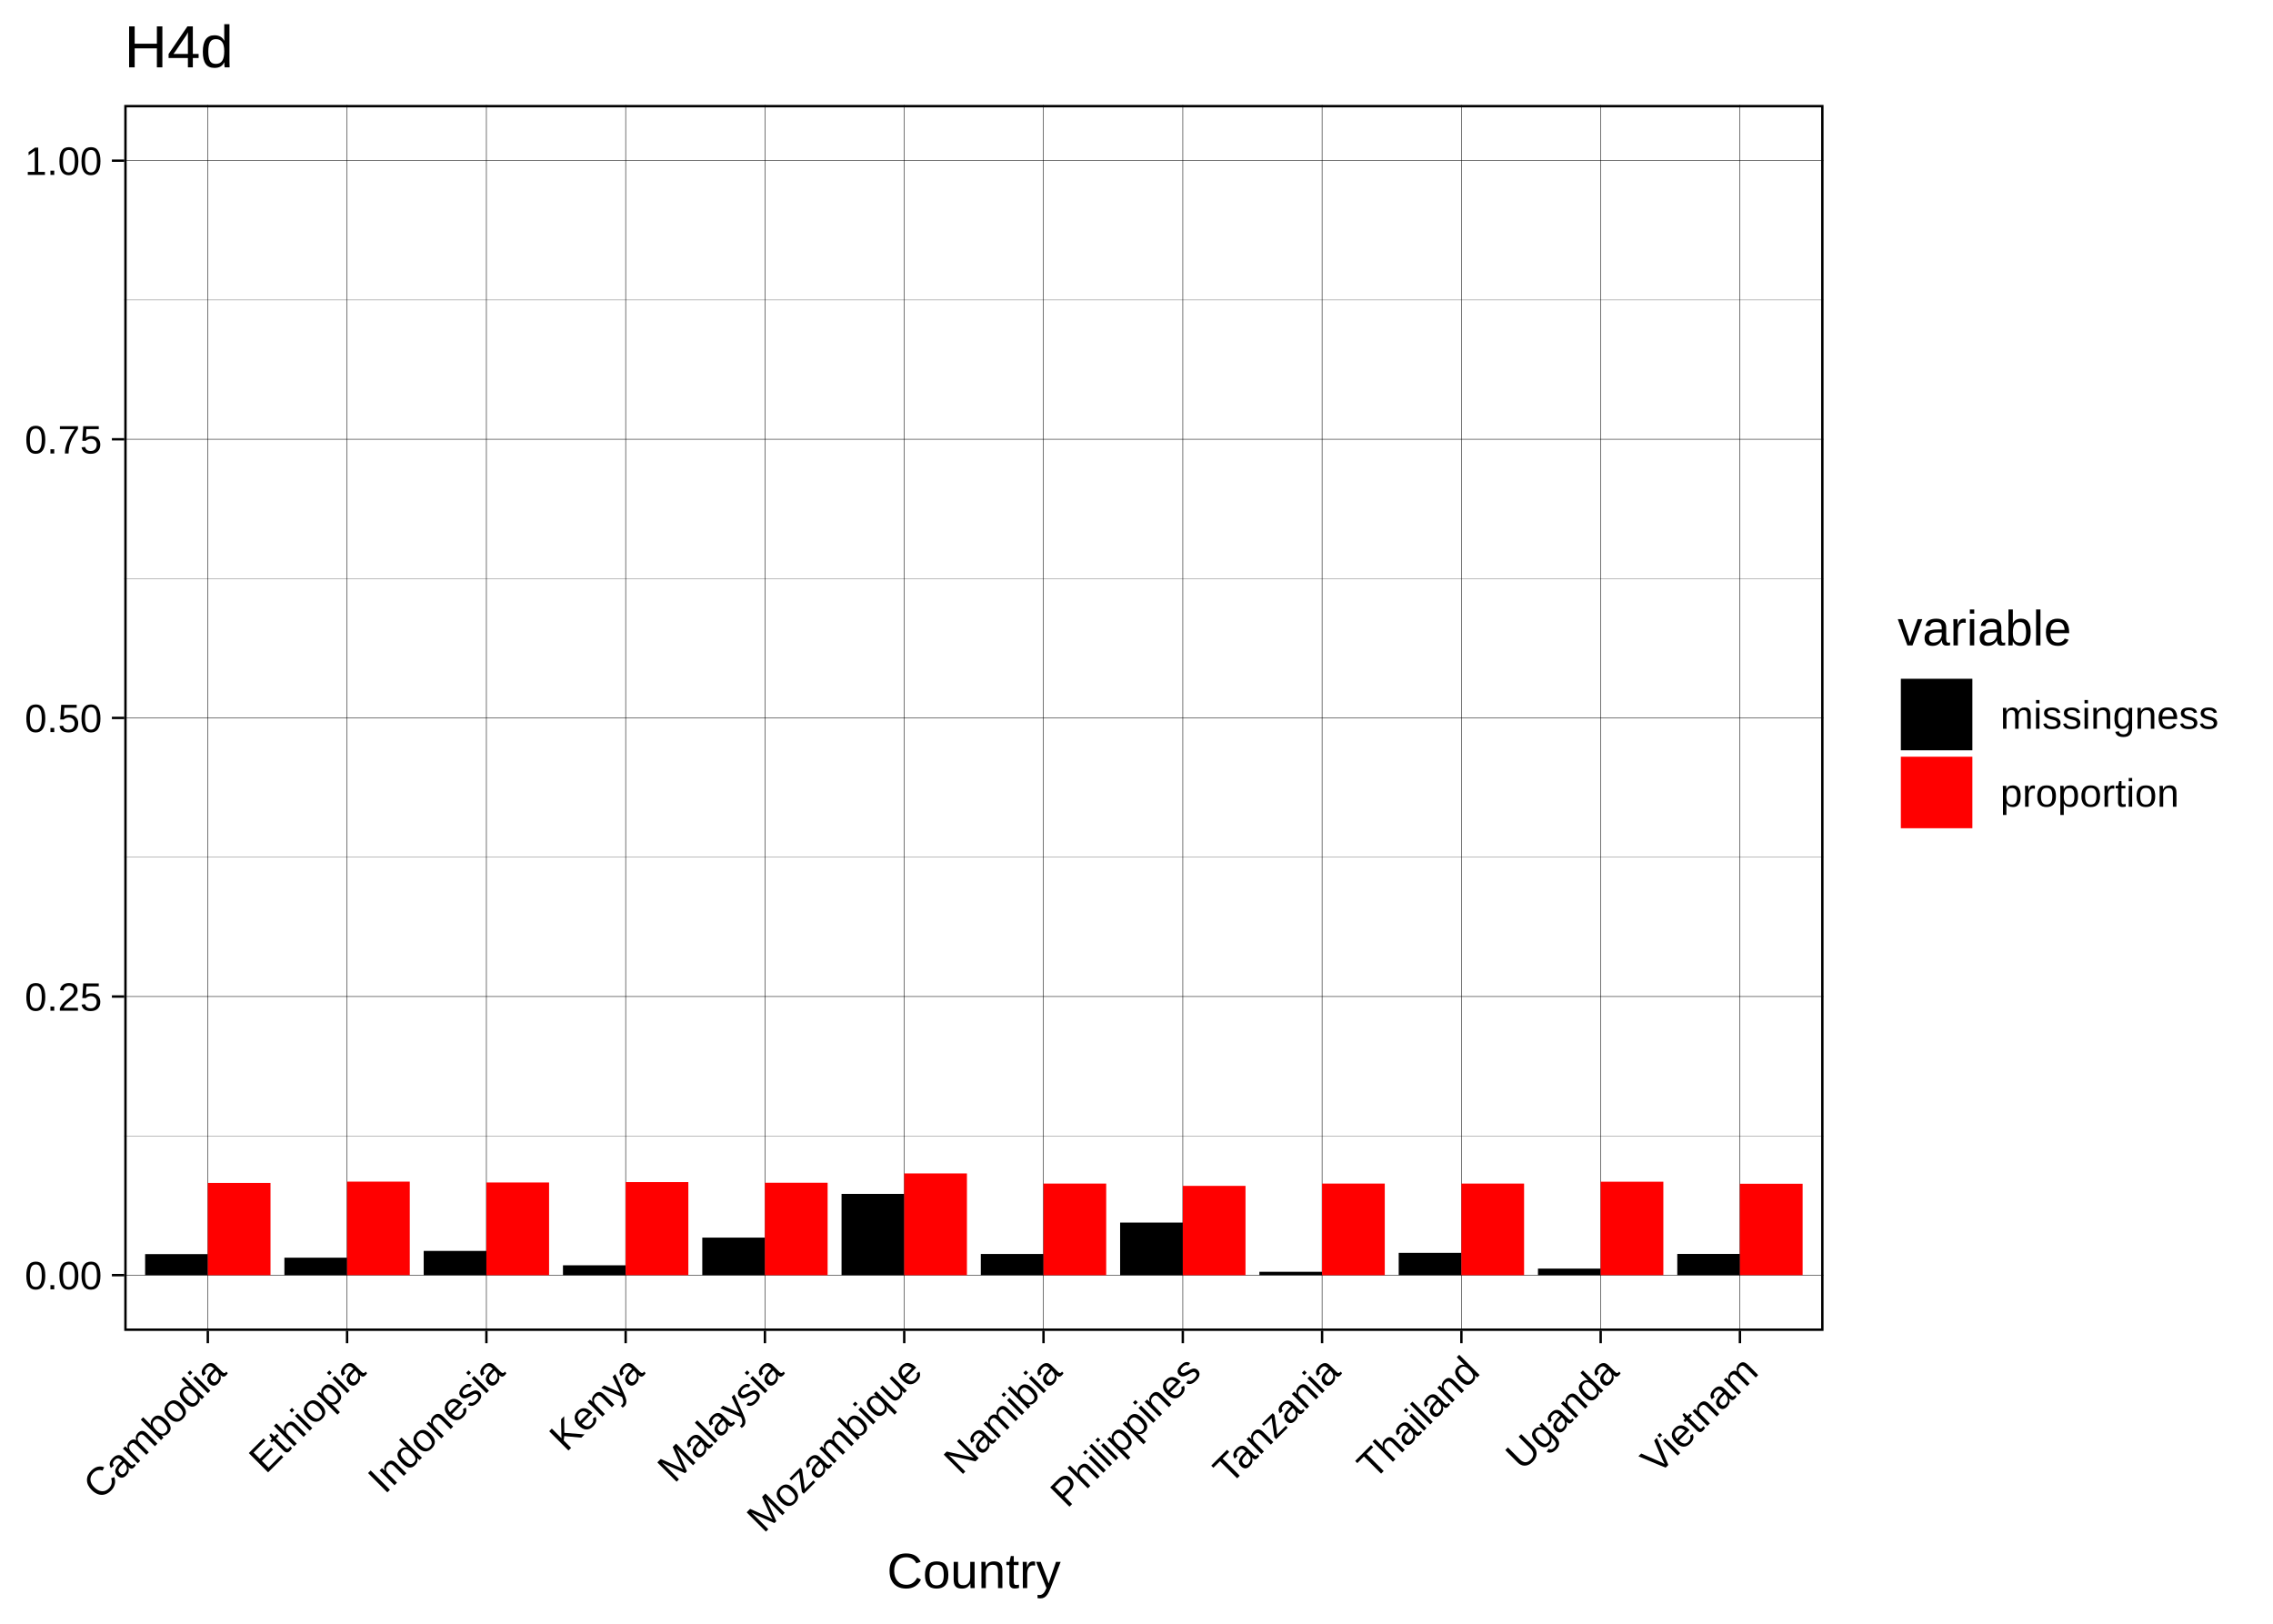
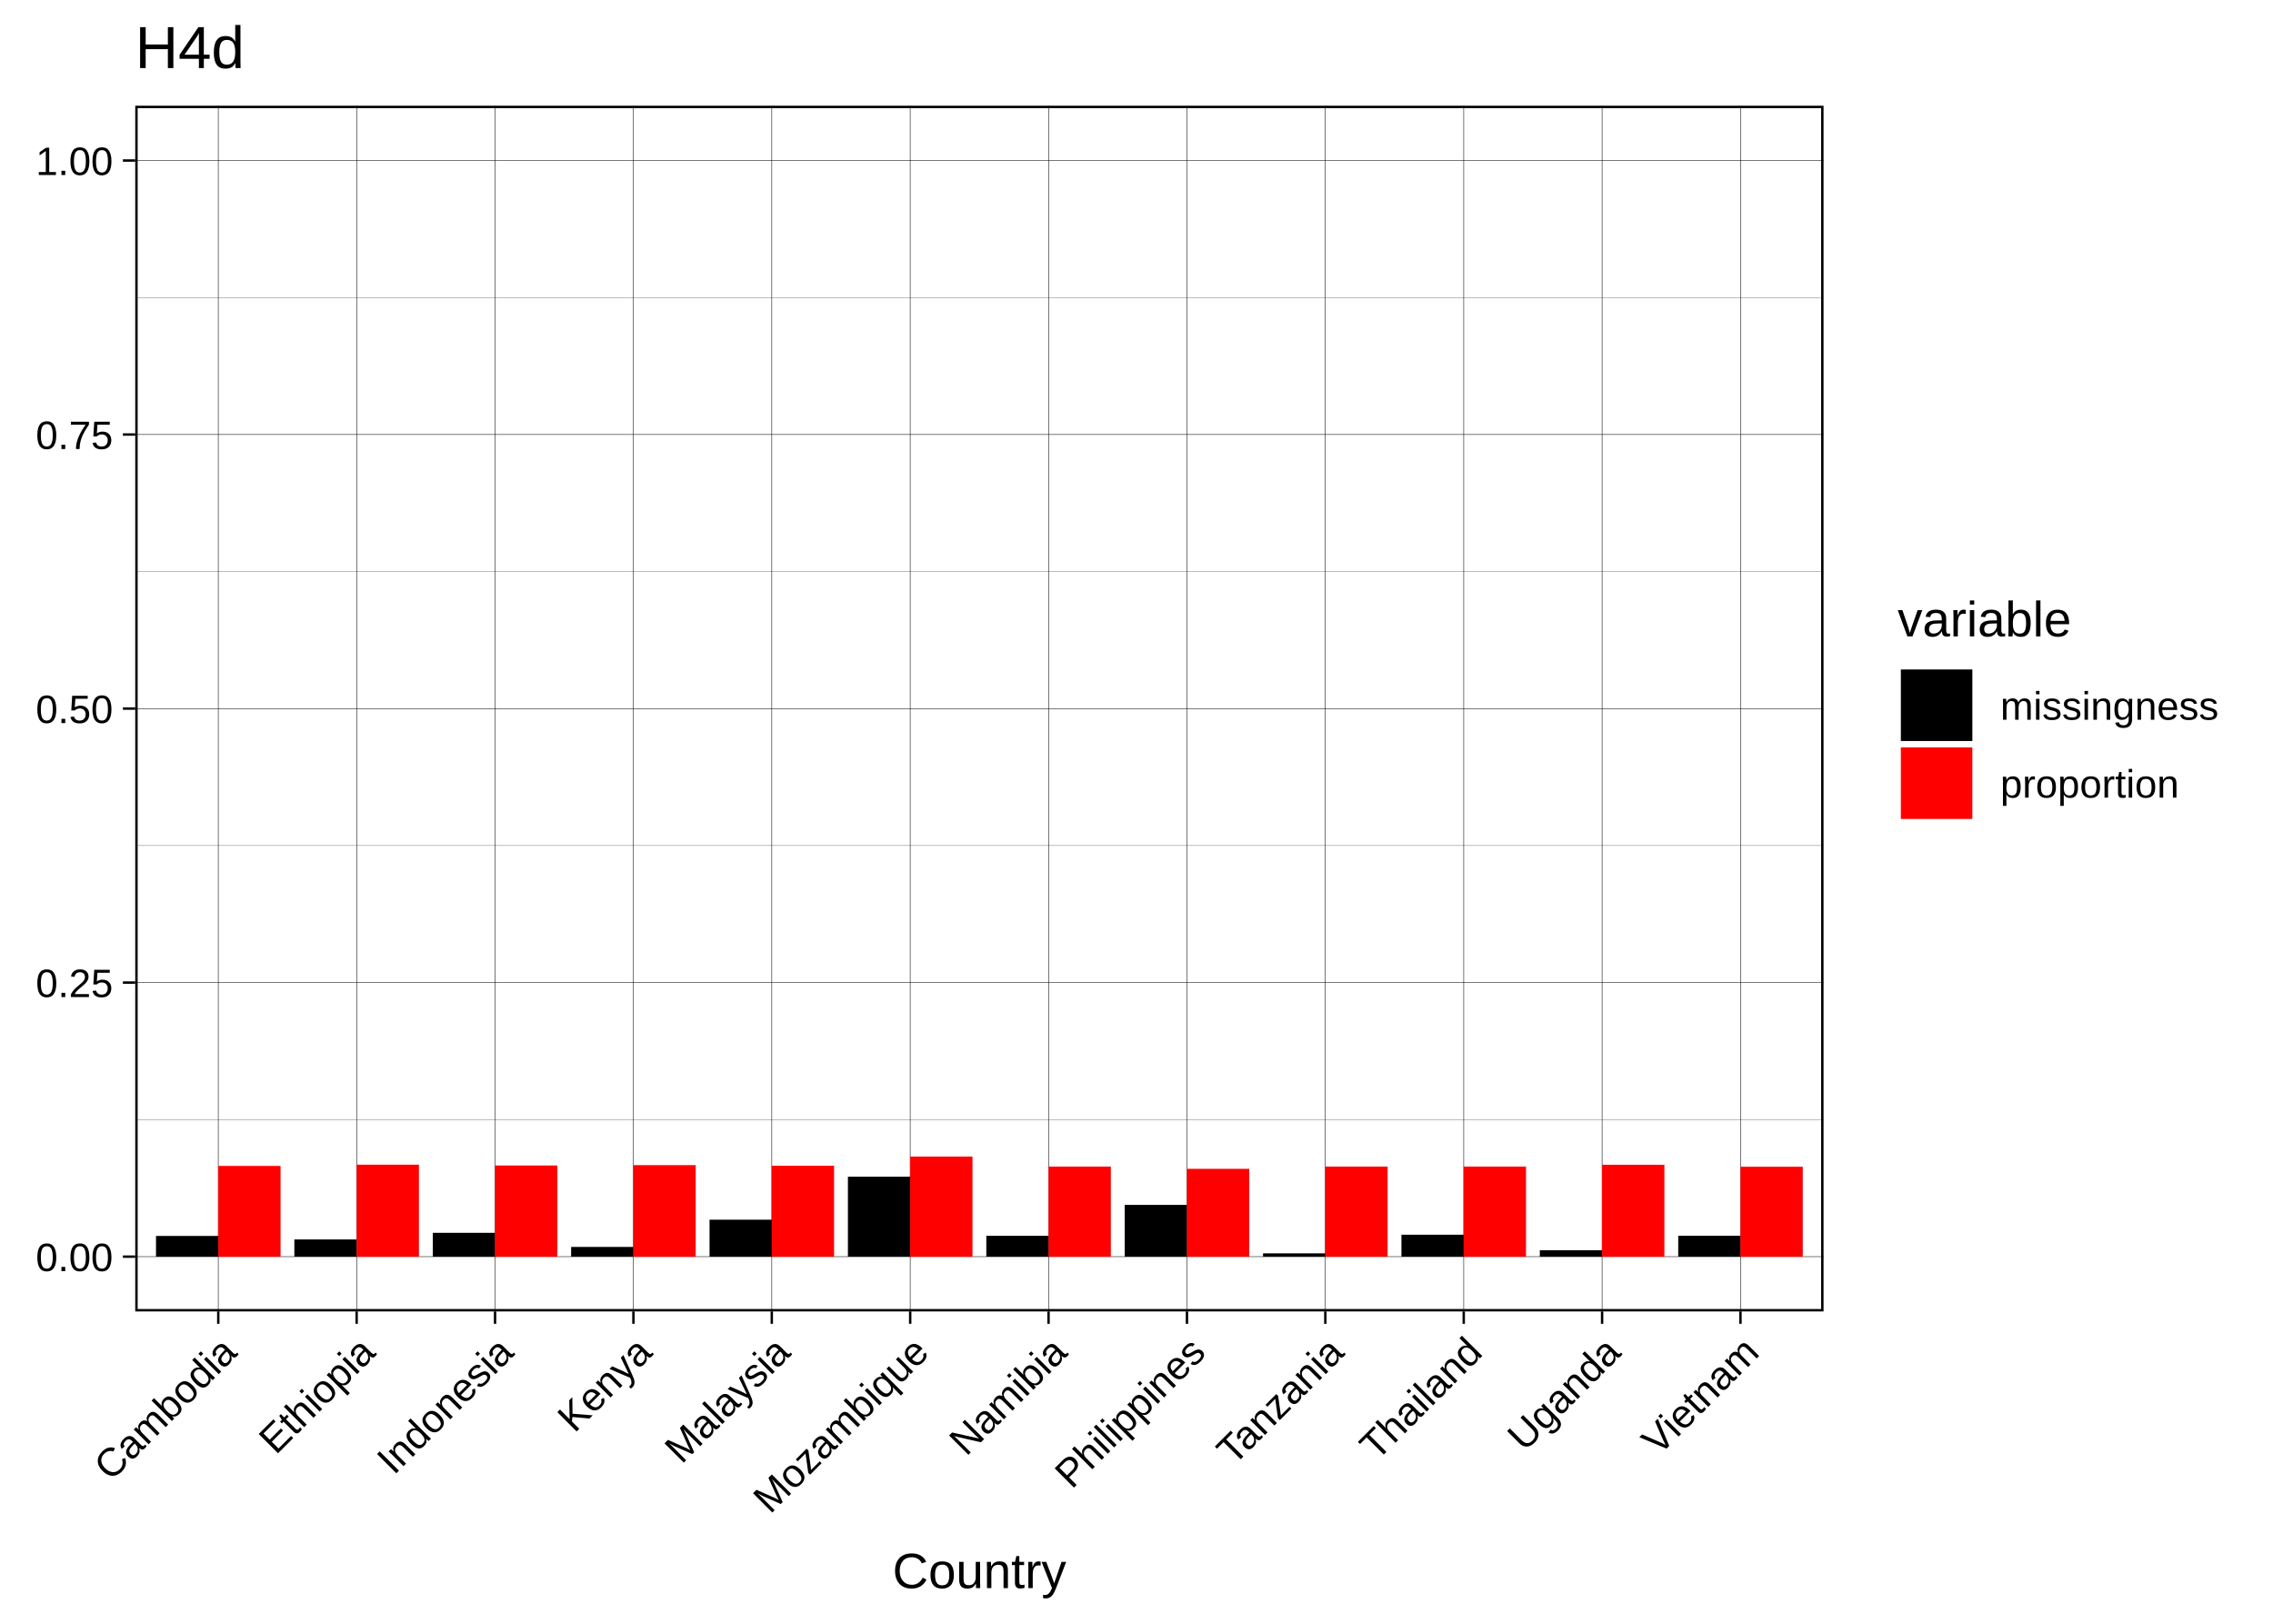
<svg xmlns="http://www.w3.org/2000/svg" class="svglite" width="504.00pt" height="360.00pt" viewBox="0 0 504.00 360.00">
  <defs>
    <style type="text/css">
    .svglite line, .svglite polyline, .svglite polygon, .svglite path, .svglite rect, .svglite circle {
      fill: none;
      stroke: #000000;
      stroke-linecap: round;
      stroke-linejoin: round;
      stroke-miterlimit: 10.00;
    }
    .svglite text {
      white-space: pre;
    }
  </style>
  </defs>
  <rect width="100%" height="100%" style="stroke: none; fill: #FFFFFF;" />
  <defs>
    <clipPath id="cpMC4wMHw1MDQuMDB8MC4wMHwzNjAuMDA=">
      <rect x="0.00" y="0.00" width="504.00" height="360.00" />
    </clipPath>
  </defs>
  <g clip-path="url(#cpMC4wMHw1MDQuMDB8MC4wMHwzNjAuMDA=)">
    <rect x="0" y="0.00" width="504.00" height="360.00" style="stroke-width: 1.07; stroke: #FFFFFF; fill: #FFFFFF;" />
  </g>
  <defs>
-     <clipPath id="cpMjcuNTV8NDA0LjMzfDIzLjI3fDI5NS4wNw==">
-       <rect x="27.55" y="23.27" width="376.79" height="271.80" />
+     <clipPath id="cpMjkuOTl8NDA0LjMzfDIzLjQ0fDI5MC43Ng==">
+       <rect x="29.99" y="23.44" width="374.35" height="267.32" />
    </clipPath>
  </defs>
-   <g clip-path="url(#cpMjcuNTV8NDA0LjMzfDIzLjI3fDI5NS4wNw==)">
-     <rect x="27.55" y="23.27" width="376.79" height="271.80" style="stroke-width: 1.07; stroke: none; fill: #FFFFFF;" />
-     <polyline points="27.55,251.83 404.33,251.83 " style="stroke-width: 0.053; stroke-linecap: butt;" />
-     <polyline points="27.55,190.05 404.33,190.05 " style="stroke-width: 0.053; stroke-linecap: butt;" />
-     <polyline points="27.55,128.28 404.33,128.28 " style="stroke-width: 0.053; stroke-linecap: butt;" />
-     <polyline points="27.55,66.51 404.33,66.51 " style="stroke-width: 0.053; stroke-linecap: butt;" />
-     <polyline points="27.55,282.71 404.33,282.71 " style="stroke-width: 0.11; stroke-linecap: butt;" />
-     <polyline points="27.55,220.94 404.33,220.94 " style="stroke-width: 0.11; stroke-linecap: butt;" />
-     <polyline points="27.55,159.17 404.33,159.17 " style="stroke-width: 0.11; stroke-linecap: butt;" />
-     <polyline points="27.55,97.39 404.33,97.39 " style="stroke-width: 0.11; stroke-linecap: butt;" />
-     <polyline points="27.55,35.62 404.33,35.62 " style="stroke-width: 0.11; stroke-linecap: butt;" />
-     <polyline points="46.08,295.07 46.08,23.27 " style="stroke-width: 0.11; stroke-linecap: butt;" />
-     <polyline points="76.96,295.07 76.96,23.27 " style="stroke-width: 0.11; stroke-linecap: butt;" />
-     <polyline points="107.85,295.07 107.85,23.27 " style="stroke-width: 0.11; stroke-linecap: butt;" />
-     <polyline points="138.73,295.07 138.73,23.27 " style="stroke-width: 0.11; stroke-linecap: butt;" />
-     <polyline points="169.61,295.07 169.61,23.27 " style="stroke-width: 0.11; stroke-linecap: butt;" />
-     <polyline points="200.50,295.07 200.50,23.27 " style="stroke-width: 0.11; stroke-linecap: butt;" />
-     <polyline points="231.38,295.07 231.38,23.27 " style="stroke-width: 0.11; stroke-linecap: butt;" />
-     <polyline points="262.27,295.07 262.27,23.27 " style="stroke-width: 0.11; stroke-linecap: butt;" />
-     <polyline points="293.15,295.07 293.15,23.27 " style="stroke-width: 0.11; stroke-linecap: butt;" />
-     <polyline points="324.04,295.07 324.04,23.27 " style="stroke-width: 0.11; stroke-linecap: butt;" />
-     <polyline points="354.92,295.07 354.92,23.27 " style="stroke-width: 0.11; stroke-linecap: butt;" />
-     <polyline points="385.80,295.07 385.80,23.27 " style="stroke-width: 0.11; stroke-linecap: butt;" />
-     <rect x="63.06" y="278.84" width="13.90" height="3.87" style="stroke-width: 1.07; stroke: none; stroke-linecap: butt; stroke-linejoin: miter; fill: #000000;" />
-     <rect x="124.83" y="280.53" width="13.90" height="2.19" style="stroke-width: 1.07; stroke: none; stroke-linecap: butt; stroke-linejoin: miter; fill: #000000;" />
-     <rect x="186.60" y="264.70" width="13.90" height="18.02" style="stroke-width: 1.07; stroke: none; stroke-linecap: butt; stroke-linejoin: miter; fill: #000000;" />
-     <rect x="217.48" y="278.02" width="13.90" height="4.69" style="stroke-width: 1.07; stroke: none; stroke-linecap: butt; stroke-linejoin: miter; fill: #000000;" />
-     <rect x="279.25" y="281.97" width="13.90" height="0.74" style="stroke-width: 1.07; stroke: none; stroke-linecap: butt; stroke-linejoin: miter; fill: #000000;" />
-     <rect x="341.02" y="281.26" width="13.90" height="1.45" style="stroke-width: 1.07; stroke: none; stroke-linecap: butt; stroke-linejoin: miter; fill: #000000;" />
-     <rect x="32.18" y="278.05" width="13.90" height="4.66" style="stroke-width: 1.07; stroke: none; stroke-linecap: butt; stroke-linejoin: miter; fill: #000000;" />
-     <rect x="93.95" y="277.34" width="13.90" height="5.37" style="stroke-width: 1.07; stroke: none; stroke-linecap: butt; stroke-linejoin: miter; fill: #000000;" />
-     <rect x="155.72" y="274.39" width="13.90" height="8.33" style="stroke-width: 1.07; stroke: none; stroke-linecap: butt; stroke-linejoin: miter; fill: #000000;" />
-     <rect x="248.37" y="271.06" width="13.90" height="11.66" style="stroke-width: 1.07; stroke: none; stroke-linecap: butt; stroke-linejoin: miter; fill: #000000;" />
-     <rect x="310.14" y="277.77" width="13.90" height="4.94" style="stroke-width: 1.07; stroke: none; stroke-linecap: butt; stroke-linejoin: miter; fill: #000000;" />
-     <rect x="371.91" y="278.01" width="13.90" height="4.70" style="stroke-width: 1.07; stroke: none; stroke-linecap: butt; stroke-linejoin: miter; fill: #000000;" />
-     <rect x="76.96" y="261.98" width="13.90" height="20.73" style="stroke-width: 1.07; stroke: none; stroke-linecap: butt; stroke-linejoin: miter; fill: #FF0000;" />
-     <rect x="138.73" y="262.08" width="13.90" height="20.63" style="stroke-width: 1.07; stroke: none; stroke-linecap: butt; stroke-linejoin: miter; fill: #FF0000;" />
-     <rect x="200.50" y="260.16" width="13.90" height="22.56" style="stroke-width: 1.07; stroke: none; stroke-linecap: butt; stroke-linejoin: miter; fill: #FF0000;" />
-     <rect x="231.38" y="262.41" width="13.90" height="20.31" style="stroke-width: 1.07; stroke: none; stroke-linecap: butt; stroke-linejoin: miter; fill: #FF0000;" />
-     <rect x="293.15" y="262.41" width="13.90" height="20.31" style="stroke-width: 1.07; stroke: none; stroke-linecap: butt; stroke-linejoin: miter; fill: #FF0000;" />
-     <rect x="354.92" y="262.00" width="13.90" height="20.71" style="stroke-width: 1.07; stroke: none; stroke-linecap: butt; stroke-linejoin: miter; fill: #FF0000;" />
-     <rect x="46.08" y="262.27" width="13.90" height="20.45" style="stroke-width: 1.07; stroke: none; stroke-linecap: butt; stroke-linejoin: miter; fill: #FF0000;" />
-     <rect x="107.85" y="262.17" width="13.90" height="20.55" style="stroke-width: 1.07; stroke: none; stroke-linecap: butt; stroke-linejoin: miter; fill: #FF0000;" />
-     <rect x="169.61" y="262.23" width="13.90" height="20.49" style="stroke-width: 1.07; stroke: none; stroke-linecap: butt; stroke-linejoin: miter; fill: #FF0000;" />
-     <rect x="262.27" y="262.92" width="13.90" height="19.80" style="stroke-width: 1.07; stroke: none; stroke-linecap: butt; stroke-linejoin: miter; fill: #FF0000;" />
-     <rect x="324.04" y="262.41" width="13.90" height="20.31" style="stroke-width: 1.07; stroke: none; stroke-linecap: butt; stroke-linejoin: miter; fill: #FF0000;" />
-     <rect x="385.80" y="262.45" width="13.90" height="20.26" style="stroke-width: 1.07; stroke: none; stroke-linecap: butt; stroke-linejoin: miter; fill: #FF0000;" />
-     <rect x="27.55" y="23.27" width="376.79" height="271.80" style="stroke-width: 1.07;" />
+   <g clip-path="url(#cpMjkuOTl8NDA0LjMzfDIzLjQ0fDI5MC43Ng==)">
+     <rect x="29.99" y="23.44" width="374.35" height="267.32" style="stroke-width: 1.07; stroke: none; fill: #FFFFFF;" />
+     <polyline points="29.99,248.23 404.33,248.23 " style="stroke-width: 0.053; stroke-linecap: butt;" />
+     <polyline points="29.99,187.48 404.33,187.48 " style="stroke-width: 0.053; stroke-linecap: butt;" />
+     <polyline points="29.99,126.72 404.33,126.72 " style="stroke-width: 0.053; stroke-linecap: butt;" />
+     <polyline points="29.99,65.97 404.33,65.97 " style="stroke-width: 0.053; stroke-linecap: butt;" />
+     <polyline points="29.99,278.61 404.33,278.61 " style="stroke-width: 0.11; stroke-linecap: butt;" />
+     <polyline points="29.99,217.85 404.33,217.85 " style="stroke-width: 0.11; stroke-linecap: butt;" />
+     <polyline points="29.99,157.10 404.33,157.10 " style="stroke-width: 0.11; stroke-linecap: butt;" />
+     <polyline points="29.99,96.34 404.33,96.34 " style="stroke-width: 0.11; stroke-linecap: butt;" />
+     <polyline points="29.99,35.59 404.33,35.59 " style="stroke-width: 0.11; stroke-linecap: butt;" />
+     <polyline points="48.40,290.76 48.40,23.44 " style="stroke-width: 0.11; stroke-linecap: butt;" />
+     <polyline points="79.08,290.76 79.08,23.44 " style="stroke-width: 0.11; stroke-linecap: butt;" />
+     <polyline points="109.77,290.76 109.77,23.44 " style="stroke-width: 0.11; stroke-linecap: butt;" />
+     <polyline points="140.45,290.76 140.45,23.44 " style="stroke-width: 0.11; stroke-linecap: butt;" />
+     <polyline points="171.13,290.76 171.13,23.44 " style="stroke-width: 0.11; stroke-linecap: butt;" />
+     <polyline points="201.82,290.76 201.82,23.44 " style="stroke-width: 0.11; stroke-linecap: butt;" />
+     <polyline points="232.50,290.76 232.50,23.44 " style="stroke-width: 0.11; stroke-linecap: butt;" />
+     <polyline points="263.19,290.76 263.19,23.44 " style="stroke-width: 0.11; stroke-linecap: butt;" />
+     <polyline points="293.87,290.76 293.87,23.44 " style="stroke-width: 0.11; stroke-linecap: butt;" />
+     <polyline points="324.56,290.76 324.56,23.44 " style="stroke-width: 0.11; stroke-linecap: butt;" />
+     <polyline points="355.24,290.76 355.24,23.44 " style="stroke-width: 0.11; stroke-linecap: butt;" />
+     <polyline points="385.92,290.76 385.92,23.44 " style="stroke-width: 0.11; stroke-linecap: butt;" />
+     <rect x="65.27" y="274.80" width="13.81" height="3.81" style="stroke-width: 1.07; stroke: none; stroke-linecap: butt; stroke-linejoin: miter; fill: #000000;" />
+     <rect x="126.64" y="276.46" width="13.81" height="2.15" style="stroke-width: 1.07; stroke: none; stroke-linecap: butt; stroke-linejoin: miter; fill: #000000;" />
+     <rect x="188.01" y="260.89" width="13.81" height="17.72" style="stroke-width: 1.07; stroke: none; stroke-linecap: butt; stroke-linejoin: miter; fill: #000000;" />
+     <rect x="218.70" y="273.99" width="13.81" height="4.62" style="stroke-width: 1.07; stroke: none; stroke-linecap: butt; stroke-linejoin: miter; fill: #000000;" />
+     <rect x="280.06" y="277.88" width="13.81" height="0.73" style="stroke-width: 1.07; stroke: none; stroke-linecap: butt; stroke-linejoin: miter; fill: #000000;" />
+     <rect x="341.43" y="277.18" width="13.81" height="1.43" style="stroke-width: 1.07; stroke: none; stroke-linecap: butt; stroke-linejoin: miter; fill: #000000;" />
+     <rect x="34.59" y="274.02" width="13.81" height="4.59" style="stroke-width: 1.07; stroke: none; stroke-linecap: butt; stroke-linejoin: miter; fill: #000000;" />
+     <rect x="95.96" y="273.33" width="13.81" height="5.28" style="stroke-width: 1.07; stroke: none; stroke-linecap: butt; stroke-linejoin: miter; fill: #000000;" />
+     <rect x="157.33" y="270.42" width="13.81" height="8.19" style="stroke-width: 1.07; stroke: none; stroke-linecap: butt; stroke-linejoin: miter; fill: #000000;" />
+     <rect x="249.38" y="267.14" width="13.81" height="11.47" style="stroke-width: 1.07; stroke: none; stroke-linecap: butt; stroke-linejoin: miter; fill: #000000;" />
+     <rect x="310.75" y="273.75" width="13.81" height="4.86" style="stroke-width: 1.07; stroke: none; stroke-linecap: butt; stroke-linejoin: miter; fill: #000000;" />
+     <rect x="372.12" y="273.98" width="13.81" height="4.63" style="stroke-width: 1.07; stroke: none; stroke-linecap: butt; stroke-linejoin: miter; fill: #000000;" />
+     <rect x="79.08" y="258.22" width="13.81" height="20.39" style="stroke-width: 1.07; stroke: none; stroke-linecap: butt; stroke-linejoin: miter; fill: #FF0000;" />
+     <rect x="140.45" y="258.32" width="13.81" height="20.29" style="stroke-width: 1.07; stroke: none; stroke-linecap: butt; stroke-linejoin: miter; fill: #FF0000;" />
+     <rect x="201.82" y="256.42" width="13.81" height="22.19" style="stroke-width: 1.07; stroke: none; stroke-linecap: butt; stroke-linejoin: miter; fill: #FF0000;" />
+     <rect x="232.50" y="258.64" width="13.81" height="19.97" style="stroke-width: 1.07; stroke: none; stroke-linecap: butt; stroke-linejoin: miter; fill: #FF0000;" />
+     <rect x="293.87" y="258.64" width="13.81" height="19.97" style="stroke-width: 1.07; stroke: none; stroke-linecap: butt; stroke-linejoin: miter; fill: #FF0000;" />
+     <rect x="355.24" y="258.24" width="13.81" height="20.37" style="stroke-width: 1.07; stroke: none; stroke-linecap: butt; stroke-linejoin: miter; fill: #FF0000;" />
+     <rect x="48.40" y="258.50" width="13.81" height="20.11" style="stroke-width: 1.07; stroke: none; stroke-linecap: butt; stroke-linejoin: miter; fill: #FF0000;" />
+     <rect x="109.77" y="258.40" width="13.81" height="20.21" style="stroke-width: 1.07; stroke: none; stroke-linecap: butt; stroke-linejoin: miter; fill: #FF0000;" />
+     <rect x="171.13" y="258.46" width="13.81" height="20.15" style="stroke-width: 1.07; stroke: none; stroke-linecap: butt; stroke-linejoin: miter; fill: #FF0000;" />
+     <rect x="263.19" y="259.14" width="13.81" height="19.47" style="stroke-width: 1.07; stroke: none; stroke-linecap: butt; stroke-linejoin: miter; fill: #FF0000;" />
+     <rect x="324.56" y="258.64" width="13.81" height="19.97" style="stroke-width: 1.07; stroke: none; stroke-linecap: butt; stroke-linejoin: miter; fill: #FF0000;" />
+     <rect x="385.92" y="258.68" width="13.81" height="19.93" style="stroke-width: 1.07; stroke: none; stroke-linecap: butt; stroke-linejoin: miter; fill: #FF0000;" />
+     <rect x="29.99" y="23.44" width="374.35" height="267.32" style="stroke-width: 1.07;" />
  </g>
  <g clip-path="url(#cpMC4wMHw1MDQuMDB8MC4wMHwzNjAuMDA=)">
-     <text x="22.62" y="285.86" text-anchor="end" style="font-size: 8.80px; font-family: &quot;Arial&quot;;" textLength="17.14px" lengthAdjust="spacingAndGlyphs">0.00</text>
-     <text x="22.62" y="224.09" text-anchor="end" style="font-size: 8.80px; font-family: &quot;Arial&quot;;" textLength="17.14px" lengthAdjust="spacingAndGlyphs">0.25</text>
-     <text x="22.62" y="162.32" text-anchor="end" style="font-size: 8.80px; font-family: &quot;Arial&quot;;" textLength="17.14px" lengthAdjust="spacingAndGlyphs">0.50</text>
-     <text x="22.62" y="100.54" text-anchor="end" style="font-size: 8.80px; font-family: &quot;Arial&quot;;" textLength="17.14px" lengthAdjust="spacingAndGlyphs">0.75</text>
-     <text x="22.62" y="38.77" text-anchor="end" style="font-size: 8.80px; font-family: &quot;Arial&quot;;" textLength="17.14px" lengthAdjust="spacingAndGlyphs">1.00</text>
-     <polyline points="24.81,282.71 27.55,282.71 " style="stroke-width: 0.53; stroke-linecap: butt;" />
-     <polyline points="24.81,220.94 27.55,220.94 " style="stroke-width: 0.53; stroke-linecap: butt;" />
-     <polyline points="24.81,159.17 27.55,159.17 " style="stroke-width: 0.53; stroke-linecap: butt;" />
-     <polyline points="24.81,97.39 27.55,97.39 " style="stroke-width: 0.53; stroke-linecap: butt;" />
-     <polyline points="24.81,35.62 27.55,35.62 " style="stroke-width: 0.53; stroke-linecap: butt;" />
-     <polyline points="46.08,297.81 46.08,295.07 " style="stroke-width: 0.53; stroke-linecap: butt;" />
-     <polyline points="76.96,297.81 76.96,295.07 " style="stroke-width: 0.53; stroke-linecap: butt;" />
-     <polyline points="107.85,297.81 107.85,295.07 " style="stroke-width: 0.53; stroke-linecap: butt;" />
-     <polyline points="138.73,297.81 138.73,295.07 " style="stroke-width: 0.53; stroke-linecap: butt;" />
-     <polyline points="169.61,297.81 169.61,295.07 " style="stroke-width: 0.53; stroke-linecap: butt;" />
-     <polyline points="200.50,297.81 200.50,295.07 " style="stroke-width: 0.53; stroke-linecap: butt;" />
-     <polyline points="231.38,297.81 231.38,295.07 " style="stroke-width: 0.53; stroke-linecap: butt;" />
-     <polyline points="262.27,297.81 262.27,295.07 " style="stroke-width: 0.53; stroke-linecap: butt;" />
-     <polyline points="293.15,297.81 293.15,295.07 " style="stroke-width: 0.53; stroke-linecap: butt;" />
-     <polyline points="324.04,297.81 324.04,295.07 " style="stroke-width: 0.53; stroke-linecap: butt;" />
-     <polyline points="354.92,297.81 354.92,295.07 " style="stroke-width: 0.53; stroke-linecap: butt;" />
-     <polyline points="385.80,297.81 385.80,295.07 " style="stroke-width: 0.53; stroke-linecap: butt;" />
-     <text transform="translate(50.53,304.46) rotate(-45)" text-anchor="end" style="font-size: 8.80px; font-family: &quot;Arial&quot;;" textLength="40.11px" lengthAdjust="spacingAndGlyphs">Cambodia</text>
-     <text transform="translate(81.42,304.46) rotate(-45)" text-anchor="end" style="font-size: 8.80px; font-family: &quot;Arial&quot;;" textLength="31.80px" lengthAdjust="spacingAndGlyphs">Ethiopia</text>
-     <text transform="translate(112.30,304.46) rotate(-45)" text-anchor="end" style="font-size: 8.80px; font-family: &quot;Arial&quot;;" textLength="38.17px" lengthAdjust="spacingAndGlyphs">Indonesia</text>
-     <text transform="translate(143.18,304.46) rotate(-45)" text-anchor="end" style="font-size: 8.80px; font-family: &quot;Arial&quot;;" textLength="24.96px" lengthAdjust="spacingAndGlyphs">Kenya</text>
-     <text transform="translate(174.07,304.46) rotate(-45)" text-anchor="end" style="font-size: 8.80px; font-family: &quot;Arial&quot;;" textLength="34.72px" lengthAdjust="spacingAndGlyphs">Malaysia</text>
-     <text transform="translate(204.95,304.46) rotate(-45)" text-anchor="end" style="font-size: 8.80px; font-family: &quot;Arial&quot;;" textLength="50.39px" lengthAdjust="spacingAndGlyphs">Mozambique</text>
-     <text transform="translate(235.84,304.46) rotate(-45)" text-anchor="end" style="font-size: 8.80px; font-family: &quot;Arial&quot;;" textLength="32.27px" lengthAdjust="spacingAndGlyphs">Namibia</text>
-     <text transform="translate(266.72,304.46) rotate(-45)" text-anchor="end" style="font-size: 8.80px; font-family: &quot;Arial&quot;;" textLength="42.55px" lengthAdjust="spacingAndGlyphs">Philippines</text>
-     <text transform="translate(297.61,304.46) rotate(-45)" text-anchor="end" style="font-size: 8.80px; font-family: &quot;Arial&quot;;" textLength="35.23px" lengthAdjust="spacingAndGlyphs">Tanzania</text>
-     <text transform="translate(328.49,304.46) rotate(-45)" text-anchor="end" style="font-size: 8.80px; font-family: &quot;Arial&quot;;" textLength="33.75px" lengthAdjust="spacingAndGlyphs">Thailand</text>
-     <text transform="translate(359.37,304.46) rotate(-45)" text-anchor="end" style="font-size: 8.80px; font-family: &quot;Arial&quot;;" textLength="30.83px" lengthAdjust="spacingAndGlyphs">Uganda</text>
-     <text transform="translate(390.26,304.46) rotate(-45)" text-anchor="end" style="font-size: 8.80px; font-family: &quot;Arial&quot;;" textLength="32.13px" lengthAdjust="spacingAndGlyphs">Vietnam</text>
-     <text x="215.94" y="352.10" text-anchor="middle" style="font-size: 11.00px; font-family: &quot;Arial&quot;;" textLength="38.53px" lengthAdjust="spacingAndGlyphs">Country</text>
-     <rect x="415.29" y="128.51" width="83.23" height="61.32" style="stroke-width: 1.07; stroke: none; fill: #FFFFFF;" />
-     <text x="420.77" y="143.09" style="font-size: 11.00px; font-family: &quot;Arial&quot;;" textLength="38.53px" lengthAdjust="spacingAndGlyphs">variable</text>
-     <rect x="420.77" y="149.79" width="17.28" height="17.28" style="stroke-width: 1.07; stroke: none; fill: #FFFFFF;" />
-     <rect x="421.48" y="150.49" width="15.86" height="15.86" style="stroke-width: 1.07; stroke: none; stroke-linecap: butt; stroke-linejoin: miter; fill: #000000;" />
-     <rect x="420.77" y="167.07" width="17.28" height="17.28" style="stroke-width: 1.07; stroke: none; fill: #FFFFFF;" />
-     <rect x="421.48" y="167.77" width="15.86" height="15.86" style="stroke-width: 1.07; stroke: none; stroke-linecap: butt; stroke-linejoin: miter; fill: #FF0000;" />
-     <text x="443.53" y="161.58" style="font-size: 8.80px; font-family: &quot;Arial&quot;;" textLength="48.41px" lengthAdjust="spacingAndGlyphs">missingness</text>
-     <text x="443.53" y="178.86" style="font-size: 8.80px; font-family: &quot;Arial&quot;;" textLength="39.64px" lengthAdjust="spacingAndGlyphs">proportion</text>
-     <text x="27.55" y="14.93" style="font-size: 13.20px; font-family: &quot;Arial&quot;;" textLength="24.20px" lengthAdjust="spacingAndGlyphs">H4d</text>
+     <text x="25.06" y="281.82" text-anchor="end" style="font-size: 8.80px; font-family: &quot;Liberation Sans&quot;;" textLength="19.58px" lengthAdjust="spacingAndGlyphs">0.00</text>
+     <text x="25.06" y="221.06" text-anchor="end" style="font-size: 8.80px; font-family: &quot;Liberation Sans&quot;;" textLength="19.58px" lengthAdjust="spacingAndGlyphs">0.25</text>
+     <text x="25.06" y="160.31" text-anchor="end" style="font-size: 8.80px; font-family: &quot;Liberation Sans&quot;;" textLength="19.58px" lengthAdjust="spacingAndGlyphs">0.50</text>
+     <text x="25.06" y="99.55" text-anchor="end" style="font-size: 8.80px; font-family: &quot;Liberation Sans&quot;;" textLength="19.58px" lengthAdjust="spacingAndGlyphs">0.75</text>
+     <text x="25.06" y="38.80" text-anchor="end" style="font-size: 8.80px; font-family: &quot;Liberation Sans&quot;;" textLength="19.58px" lengthAdjust="spacingAndGlyphs">1.00</text>
+     <polyline points="27.25,278.61 29.99,278.61 " style="stroke-width: 0.53; stroke-linecap: butt;" />
+     <polyline points="27.25,217.85 29.99,217.85 " style="stroke-width: 0.53; stroke-linecap: butt;" />
+     <polyline points="27.25,157.10 29.99,157.10 " style="stroke-width: 0.53; stroke-linecap: butt;" />
+     <polyline points="27.25,96.34 29.99,96.34 " style="stroke-width: 0.53; stroke-linecap: butt;" />
+     <polyline points="27.25,35.59 29.99,35.59 " style="stroke-width: 0.53; stroke-linecap: butt;" />
+     <polyline points="48.40,293.50 48.40,290.76 " style="stroke-width: 0.53; stroke-linecap: butt;" />
+     <polyline points="79.08,293.50 79.08,290.76 " style="stroke-width: 0.53; stroke-linecap: butt;" />
+     <polyline points="109.77,293.50 109.77,290.76 " style="stroke-width: 0.53; stroke-linecap: butt;" />
+     <polyline points="140.45,293.50 140.45,290.76 " style="stroke-width: 0.53; stroke-linecap: butt;" />
+     <polyline points="171.13,293.50 171.13,290.76 " style="stroke-width: 0.53; stroke-linecap: butt;" />
+     <polyline points="201.82,293.50 201.82,290.76 " style="stroke-width: 0.53; stroke-linecap: butt;" />
+     <polyline points="232.50,293.50 232.50,290.76 " style="stroke-width: 0.53; stroke-linecap: butt;" />
+     <polyline points="263.19,293.50 263.19,290.76 " style="stroke-width: 0.53; stroke-linecap: butt;" />
+     <polyline points="293.87,293.50 293.87,290.76 " style="stroke-width: 0.53; stroke-linecap: butt;" />
+     <polyline points="324.56,293.50 324.56,290.76 " style="stroke-width: 0.53; stroke-linecap: butt;" />
+     <polyline points="355.24,293.50 355.24,290.76 " style="stroke-width: 0.53; stroke-linecap: butt;" />
+     <polyline points="385.92,293.50 385.92,290.76 " style="stroke-width: 0.53; stroke-linecap: butt;" />
+     <text transform="translate(52.93,300.23) rotate(-45)" text-anchor="end" style="font-size: 8.80px; font-family: &quot;Liberation Sans&quot;;" textLength="44.50px" lengthAdjust="spacingAndGlyphs">Cambodia</text>
+     <text transform="translate(83.62,300.23) rotate(-45)" text-anchor="end" style="font-size: 8.80px; font-family: &quot;Liberation Sans&quot;;" textLength="35.84px" lengthAdjust="spacingAndGlyphs">Ethiopia</text>
+     <text transform="translate(114.30,300.23) rotate(-45)" text-anchor="end" style="font-size: 8.80px; font-family: &quot;Liberation Sans&quot;;" textLength="42.55px" lengthAdjust="spacingAndGlyphs">Indonesia</text>
+     <text transform="translate(144.99,300.23) rotate(-45)" text-anchor="end" style="font-size: 8.80px; font-family: &quot;Liberation Sans&quot;;" textLength="26.91px" lengthAdjust="spacingAndGlyphs">Kenya</text>
+     <text transform="translate(175.67,300.23) rotate(-45)" text-anchor="end" style="font-size: 8.80px; font-family: &quot;Liberation Sans&quot;;" textLength="38.46px" lengthAdjust="spacingAndGlyphs">Malaysia</text>
+     <text transform="translate(206.36,300.23) rotate(-45)" text-anchor="end" style="font-size: 8.80px; font-family: &quot;Liberation Sans&quot;;" textLength="56.16px" lengthAdjust="spacingAndGlyphs">Mozambique</text>
+     <text transform="translate(237.04,300.23) rotate(-45)" text-anchor="end" style="font-size: 8.80px; font-family: &quot;Liberation Sans&quot;;" textLength="36.42px" lengthAdjust="spacingAndGlyphs">Namibia</text>
+     <text transform="translate(267.72,300.23) rotate(-45)" text-anchor="end" style="font-size: 8.80px; font-family: &quot;Liberation Sans&quot;;" textLength="47.42px" lengthAdjust="spacingAndGlyphs">Philippines</text>
+     <text transform="translate(298.41,300.23) rotate(-45)" text-anchor="end" style="font-size: 8.80px; font-family: &quot;Liberation Sans&quot;;" textLength="38.30px" lengthAdjust="spacingAndGlyphs">Tanzania</text>
+     <text transform="translate(329.09,300.23) rotate(-45)" text-anchor="end" style="font-size: 8.80px; font-family: &quot;Liberation Sans&quot;;" textLength="37.79px" lengthAdjust="spacingAndGlyphs">Thailand</text>
+     <text transform="translate(359.78,300.23) rotate(-45)" text-anchor="end" style="font-size: 8.80px; font-family: &quot;Liberation Sans&quot;;" textLength="33.97px" lengthAdjust="spacingAndGlyphs">Uganda</text>
+     <text transform="translate(390.46,300.23) rotate(-45)" text-anchor="end" style="font-size: 8.80px; font-family: &quot;Liberation Sans&quot;;" textLength="36.67px" lengthAdjust="spacingAndGlyphs">Vietnam</text>
+     <text x="217.16" y="352.10" text-anchor="middle" style="font-size: 11.00px; font-family: &quot;Liberation Sans&quot;;" textLength="43.70px" lengthAdjust="spacingAndGlyphs">Country</text>
+     <rect x="415.29" y="126.44" width="83.23" height="61.32" style="stroke-width: 1.07; stroke: none; fill: #FFFFFF;" />
+     <text x="420.77" y="141.09" style="font-size: 11.00px; font-family: &quot;Liberation Sans&quot;;" textLength="44.38px" lengthAdjust="spacingAndGlyphs">variable</text>
+     <rect x="420.77" y="147.72" width="17.28" height="17.28" style="stroke-width: 1.07; stroke: none; fill: #FFFFFF;" />
+     <rect x="421.48" y="148.43" width="15.86" height="15.86" style="stroke-width: 1.07; stroke: none; stroke-linecap: butt; stroke-linejoin: miter; fill: #000000;" />
+     <rect x="420.77" y="165.00" width="17.28" height="17.28" style="stroke-width: 1.07; stroke: none; fill: #FFFFFF;" />
+     <rect x="421.48" y="165.71" width="15.86" height="15.86" style="stroke-width: 1.07; stroke: none; stroke-linecap: butt; stroke-linejoin: miter; fill: #FF0000;" />
+     <text x="443.53" y="159.57" style="font-size: 8.80px; font-family: &quot;Liberation Sans&quot;;" textLength="53.96px" lengthAdjust="spacingAndGlyphs">missingness</text>
+     <text x="443.53" y="176.85" style="font-size: 8.80px; font-family: &quot;Liberation Sans&quot;;" textLength="45.84px" lengthAdjust="spacingAndGlyphs">proportion</text>
+     <text x="29.99" y="15.10" style="font-size: 13.20px; font-family: &quot;Liberation Sans&quot;;" textLength="26.69px" lengthAdjust="spacingAndGlyphs">H4d</text>
  </g>
</svg>
